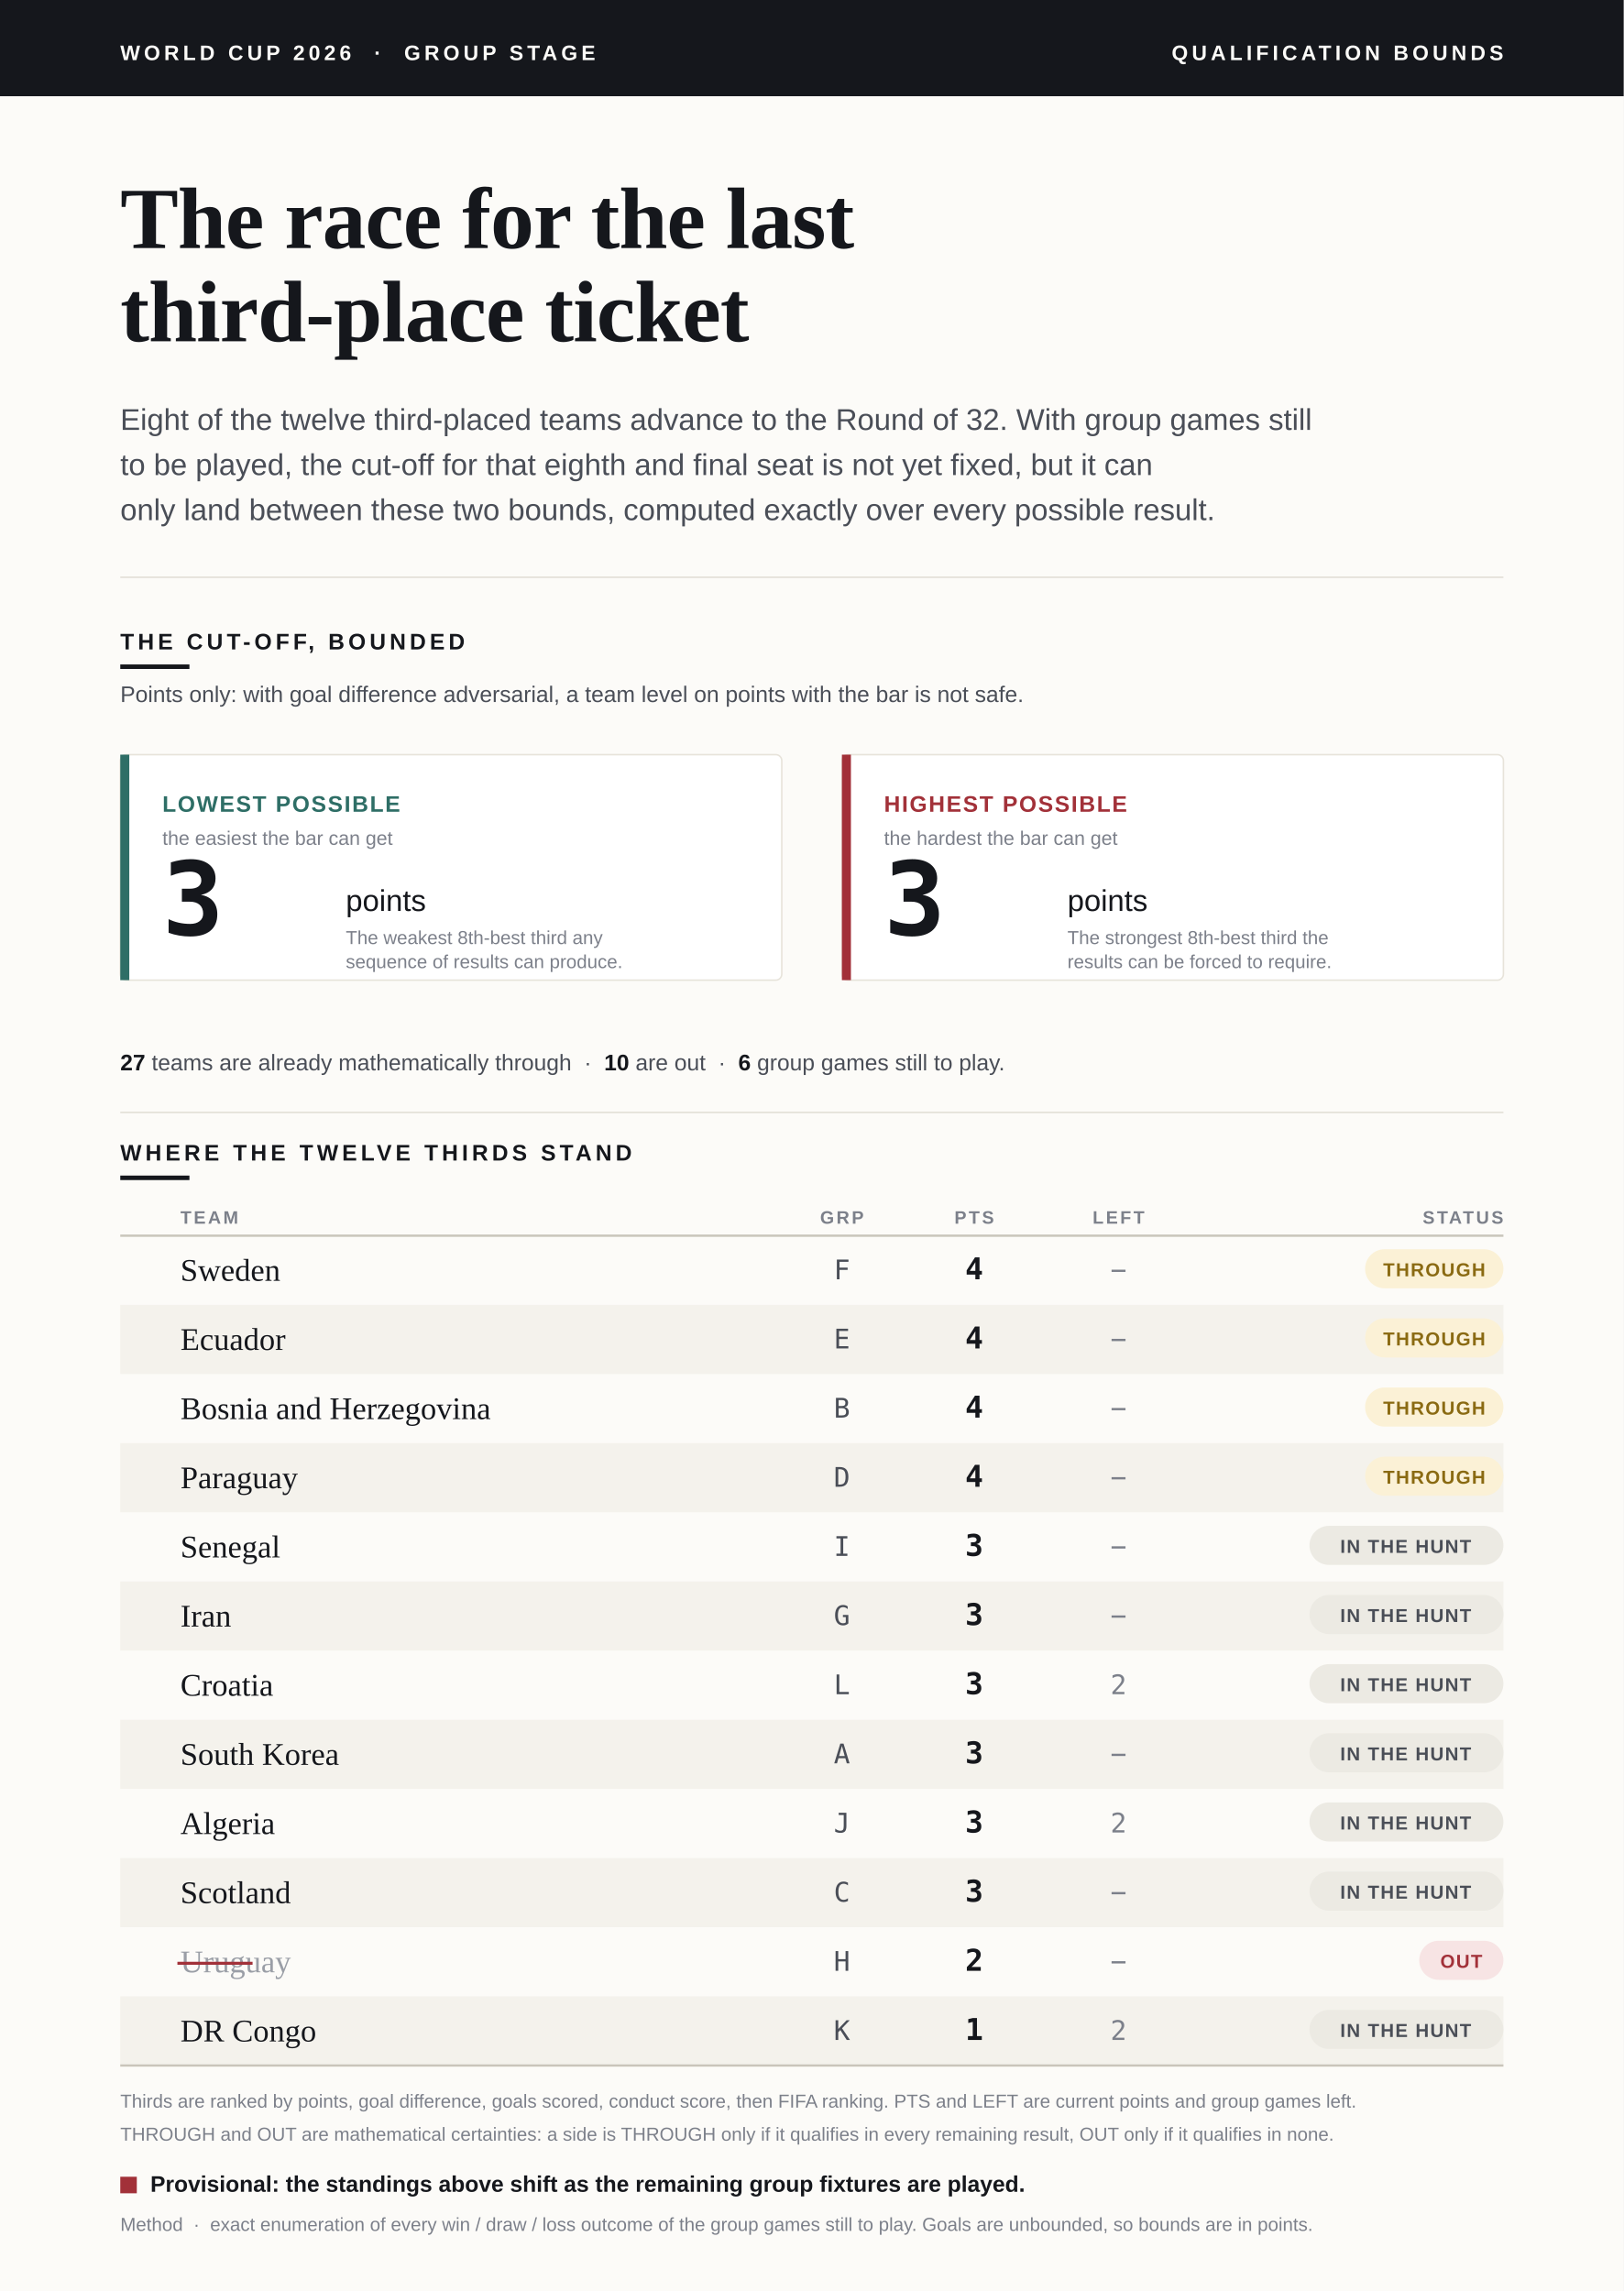
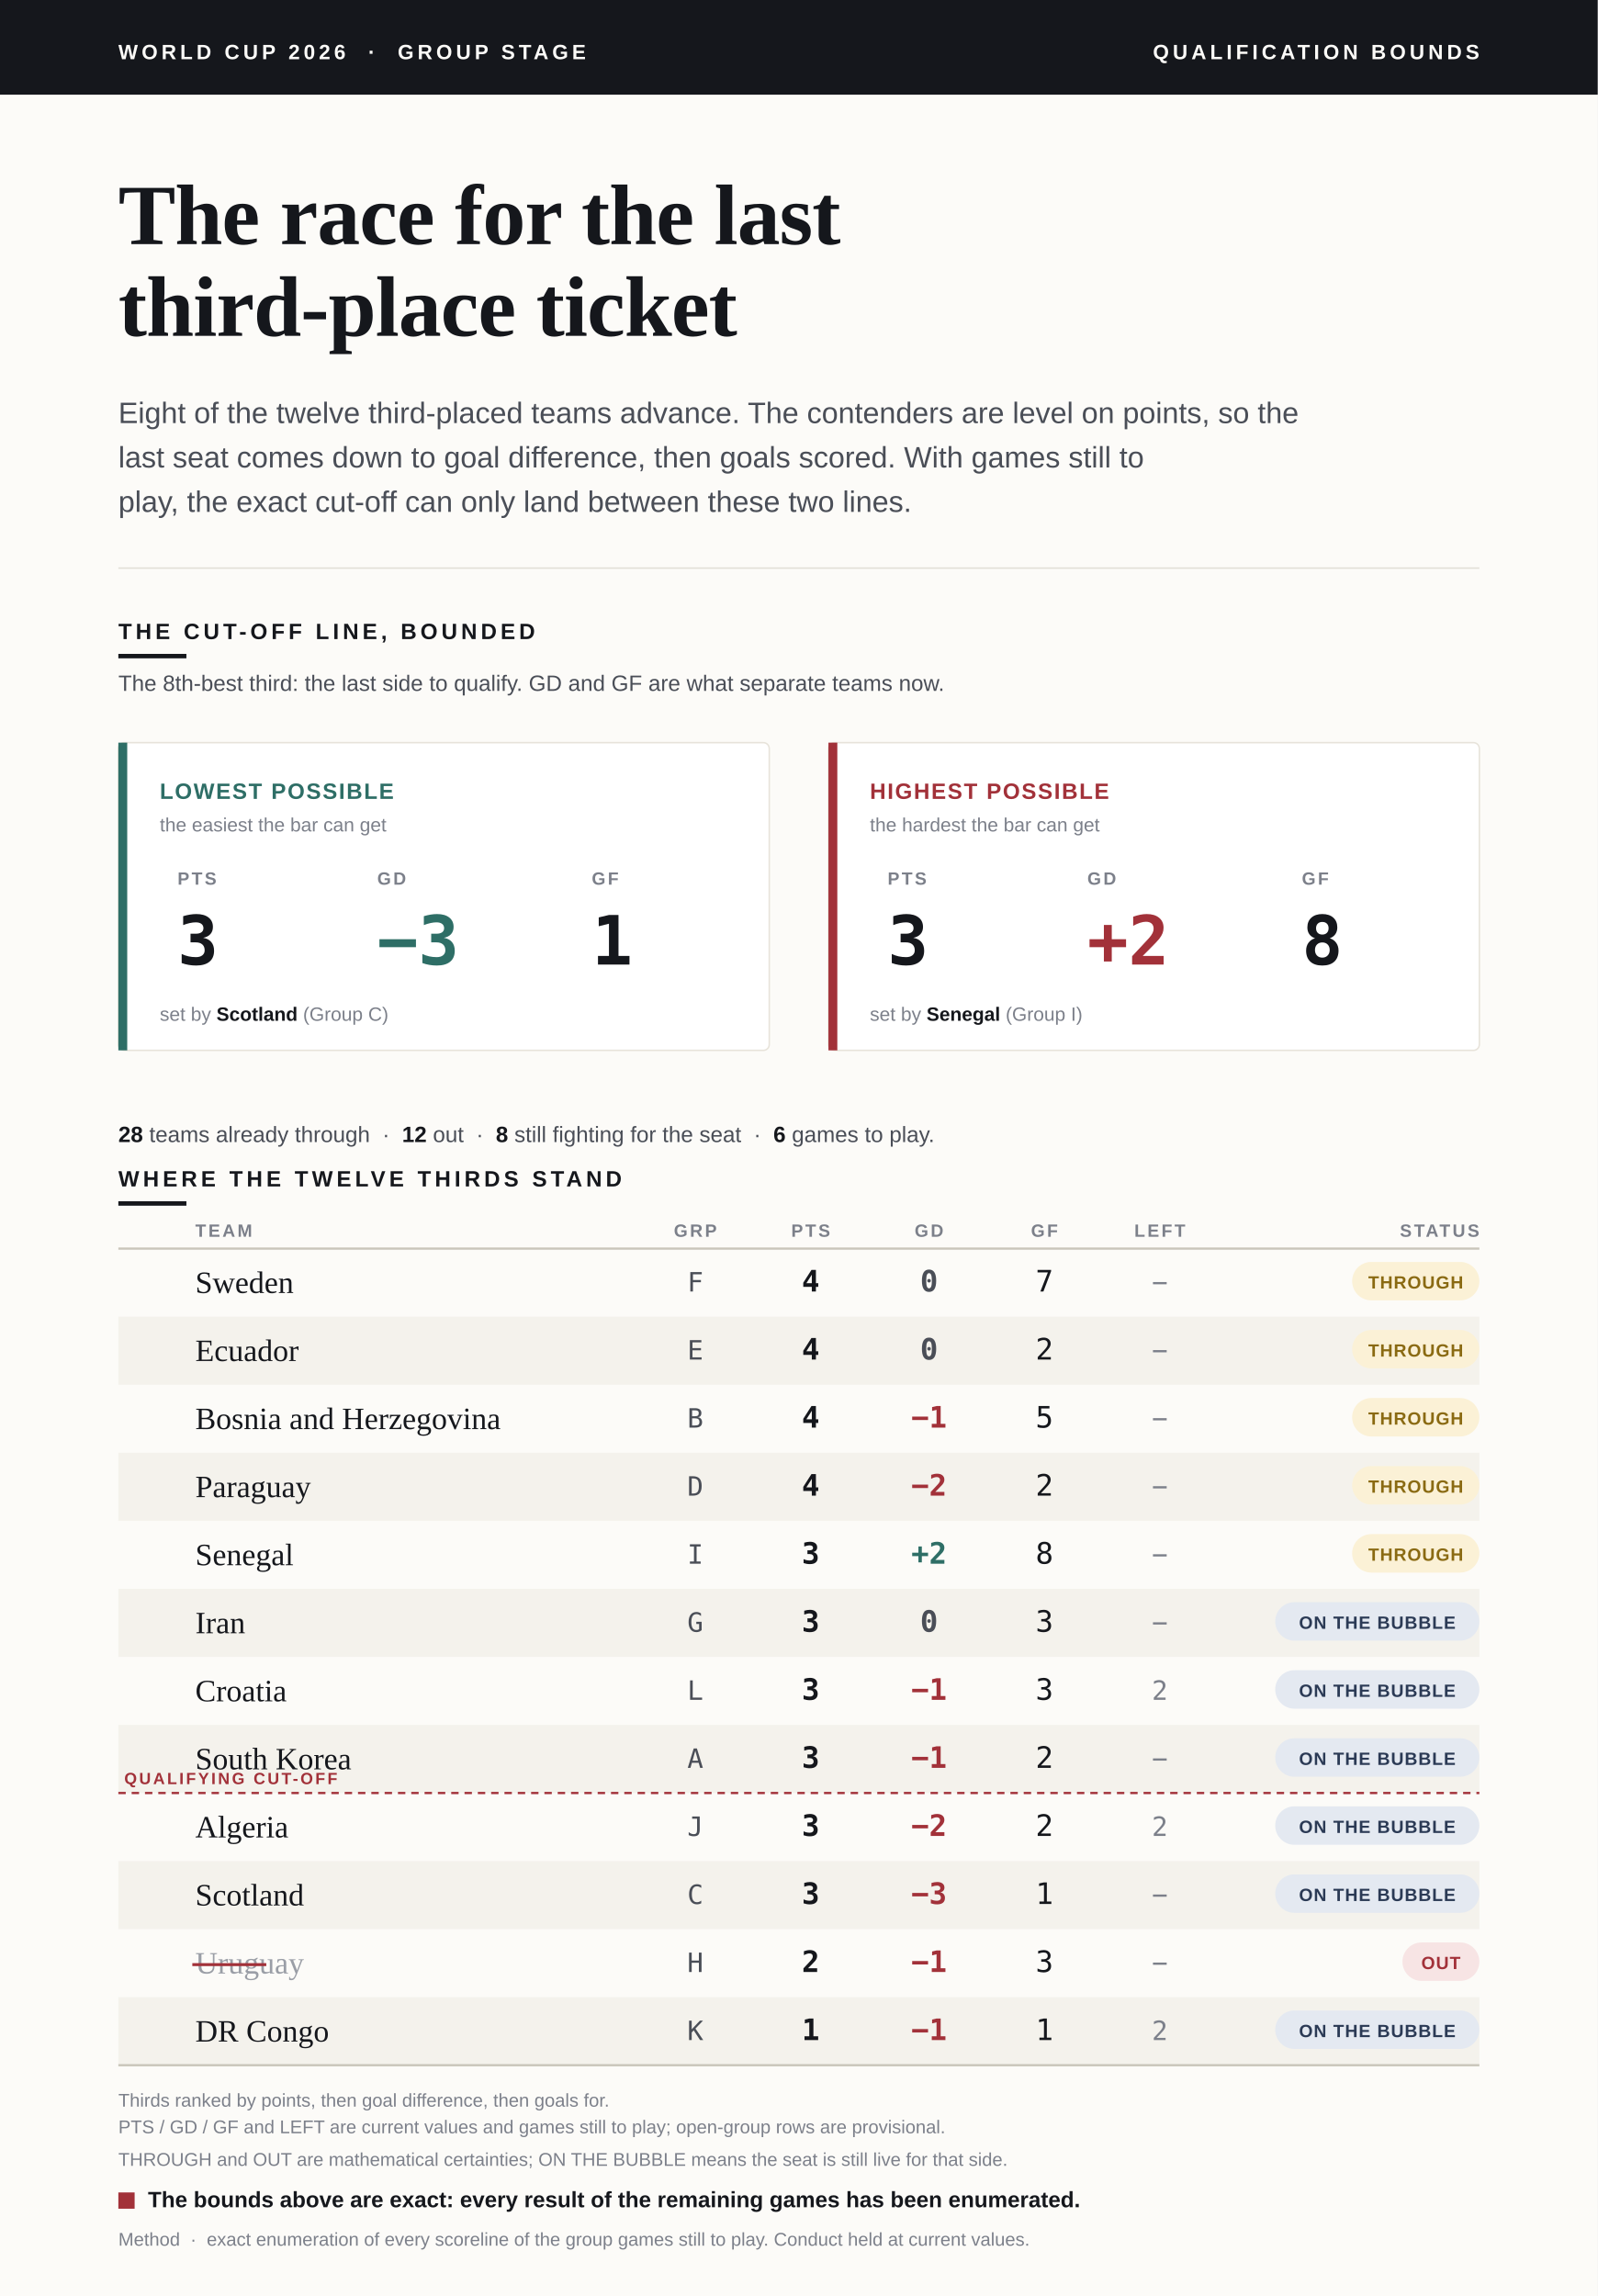
- <svg xmlns="http://www.w3.org/2000/svg" viewBox="0 0 1080 1524" font-family="Helvetica Neue, Arial, sans-serif">
+ <svg xmlns="http://www.w3.org/2000/svg" viewBox="0 0 1080 1552" font-family="Helvetica Neue, Arial, sans-serif">
  <defs>
    <style>.serif{font-family:Georgia,"Times New Roman",serif;}.sans{font-family:"Helvetica Neue",Arial,sans-serif;}.mono{font-family:ui-monospace,"SF Mono",Menlo,Consolas,monospace;}</style>
  </defs>
-   <rect x="0" y="0" width="1080" height="1524" fill="#FCFBF8" />
+   <rect x="0" y="0" width="1080" height="1552" fill="#FCFBF8" />
  <rect x="0" y="0" width="1080" height="64" fill="#15171C" />
  <text class="sans" x="80" y="40" fill="#FCFBF8" font-size="14" font-weight="700" letter-spacing="2.5">WORLD CUP 2026  ·  GROUP STAGE</text>
  <text class="sans" x="1000" y="40" fill="#FCFBF8" font-size="14" font-weight="700" letter-spacing="2.5" text-anchor="end">QUALIFICATION BOUNDS</text>
  <text class="serif" x="80" y="165" fill="#15171C" font-size="58" font-weight="700" letter-spacing="-0.5">The race for the last</text>
  <text class="serif" x="80" y="227" fill="#15171C" font-size="58" font-weight="700" letter-spacing="-0.5">third-place ticket</text>
-   <text class="sans" x="80" y="286" fill="#4A4E57" font-size="20">Eight of the twelve third-placed teams advance to the Round of 32. With group games still</text>
-   <text class="sans" x="80" y="316" fill="#4A4E57" font-size="20">to be played, the cut-off for that eighth and final seat is not yet fixed, but it can</text>
-   <text class="sans" x="80" y="346" fill="#4A4E57" font-size="20">only land between these two bounds, computed exactly over every possible result.</text>
+   <text class="sans" x="80" y="286" fill="#4A4E57" font-size="20">Eight of the twelve third-placed teams advance. The contenders are level on points, so the</text>
+   <text class="sans" x="80" y="316" fill="#4A4E57" font-size="20">last seat comes down to goal difference, then goals scored. With games still to</text>
+   <text class="sans" x="80" y="346" fill="#4A4E57" font-size="20">play, the exact cut-off can only land between these two lines.</text>
  <line x1="80" y1="384" x2="1000" y2="384" stroke="#E2DFD7" stroke-width="1" />
-   <text class="sans" x="80" y="432" fill="#15171C" font-size="15" font-weight="700" letter-spacing="2.5">THE CUT-OFF, BOUNDED</text>
+   <text class="sans" x="80" y="432" fill="#15171C" font-size="15" font-weight="700" letter-spacing="2.5">THE CUT-OFF LINE, BOUNDED</text>
  <rect x="80" y="442" width="46" height="3" fill="#15171C" />
-   <text class="sans" x="80" y="467" fill="#4A4E57" font-size="15">Points only: with goal difference adversarial, a team level on points with the bar is not safe.</text>
-   <rect x="80" y="502" width="440" height="150" rx="4" fill="#FFFFFF" stroke="#E7E3DA" stroke-width="1" />
-   <rect x="80" y="502" width="6" height="150" fill="#2E6E66" />
+   <text class="sans" x="80" y="467" fill="#4A4E57" font-size="15">The 8th-best third: the last side to qualify. GD and GF are what separate teams now.</text>
+   <rect x="80" y="502" width="440" height="208" rx="4" fill="#FFFFFF" stroke="#E7E3DA" stroke-width="1" />
+   <rect x="80" y="502" width="6" height="208" fill="#2E6E66" />
  <text class="sans" x="108" y="540" fill="#2E6E66" font-size="15" font-weight="700" letter-spacing="1">LOWEST POSSIBLE</text>
  <text class="sans" x="108" y="562" fill="#7C808A" font-size="13">the easiest the bar can get</text>
-   <text class="mono" x="108" y="622" fill="#15171C" font-size="68" font-weight="700">3</text>
-   <text class="sans" x="230" y="606" fill="#15171C" font-size="20">points</text>
-   <text class="sans" x="230" y="628" fill="#7C808A" font-size="12.5">The weakest 8th-best third any</text>
-   <text class="sans" x="230" y="644" fill="#7C808A" font-size="12.5">sequence of results can produce.</text>
-   <rect x="560" y="502" width="440" height="150" rx="4" fill="#FFFFFF" stroke="#E7E3DA" stroke-width="1" />
-   <rect x="560" y="502" width="6" height="150" fill="#A23139" />
+   <text class="sans" x="120" y="598" fill="#7C808A" font-size="12" font-weight="700" letter-spacing="1.5">PTS</text>
+   <text class="mono" x="120" y="652" fill="#15171C" font-size="46" font-weight="700">3</text>
+   <text class="sans" x="255" y="598" fill="#7C808A" font-size="12" font-weight="700" letter-spacing="1.5">GD</text>
+   <text class="mono" x="255" y="652" fill="#2E6E66" font-size="46" font-weight="700">−3</text>
+   <text class="sans" x="400" y="598" fill="#7C808A" font-size="12" font-weight="700" letter-spacing="1.5">GF</text>
+   <text class="mono" x="400" y="652" fill="#15171C" font-size="46" font-weight="700">1</text>
+   <text class="sans" x="108" y="690" fill="#7C808A" font-size="13">set by <tspan fill="#15171C" font-weight="700">Scotland</tspan> (Group C)</text>
+   <rect x="560" y="502" width="440" height="208" rx="4" fill="#FFFFFF" stroke="#E7E3DA" stroke-width="1" />
+   <rect x="560" y="502" width="6" height="208" fill="#A23139" />
  <text class="sans" x="588" y="540" fill="#A23139" font-size="15" font-weight="700" letter-spacing="1">HIGHEST POSSIBLE</text>
  <text class="sans" x="588" y="562" fill="#7C808A" font-size="13">the hardest the bar can get</text>
-   <text class="mono" x="588" y="622" fill="#15171C" font-size="68" font-weight="700">3</text>
-   <text class="sans" x="710" y="606" fill="#15171C" font-size="20">points</text>
-   <text class="sans" x="710" y="628" fill="#7C808A" font-size="12.5">The strongest 8th-best third the</text>
-   <text class="sans" x="710" y="644" fill="#7C808A" font-size="12.5">results can be forced to require.</text>
-   <text class="sans" x="80" y="712" fill="#4A4E57" font-size="15">
-     <tspan fill="#15171C" font-weight="700">27</tspan> teams are already mathematically through  ·  <tspan fill="#15171C" font-weight="700">10</tspan> are out  ·  <tspan fill="#15171C" font-weight="700">6</tspan> group games still to play.</text>
-   <line x1="80" y1="740" x2="1000" y2="740" stroke="#E2DFD7" stroke-width="1" />
-   <text class="sans" x="80" y="772" fill="#15171C" font-size="15" font-weight="700" letter-spacing="2.5">WHERE THE TWELVE THIRDS STAND</text>
-   <rect x="80" y="782" width="46" height="3" fill="#15171C" />
-   <text class="sans" x="120" y="814" fill="#7C808A" font-size="12" font-weight="700" letter-spacing="1.5">TEAM</text>
-   <text class="sans" x="560" y="814" fill="#7C808A" font-size="12" font-weight="700" letter-spacing="1.5" text-anchor="middle">GRP</text>
-   <text class="sans" x="648" y="814" fill="#7C808A" font-size="12" font-weight="700" letter-spacing="1.5" text-anchor="middle">PTS</text>
-   <text class="sans" x="744" y="814" fill="#7C808A" font-size="12" font-weight="700" letter-spacing="1.5" text-anchor="middle">LEFT</text>
-   <text class="sans" x="1000" y="814" fill="#7C808A" font-size="12" font-weight="700" letter-spacing="1.5" text-anchor="end">STATUS</text>
-   <line x1="80" y1="822" x2="1000" y2="822" stroke="#C9C5BA" stroke-width="1.5" />
-   <text class="serif" x="120" y="852.0" fill="#15171C" font-size="21">Sweden</text>
-   <text class="mono" x="560" y="851.0" fill="#4A4E57" font-size="18" text-anchor="middle">F</text>
-   <text class="mono" x="648" y="851.0" fill="#15171C" font-size="20" font-weight="700" text-anchor="middle">4</text>
-   <text class="mono" x="744" y="851.0" fill="#7C808A" font-size="18" text-anchor="middle">−</text>
-   <rect x="908" y="831" width="92" height="26" rx="13" fill="#FBF1D6" />
-   <text class="sans" x="954" y="849" fill="#8A6A12" font-size="12.5" font-weight="700" letter-spacing="0.8" text-anchor="middle">THROUGH</text>
-   <rect x="80" y="868" width="920" height="46" fill="#F4F2EC" />
-   <text class="serif" x="120" y="898.0" fill="#15171C" font-size="21">Ecuador</text>
-   <text class="mono" x="560" y="897.0" fill="#4A4E57" font-size="18" text-anchor="middle">E</text>
-   <text class="mono" x="648" y="897.0" fill="#15171C" font-size="20" font-weight="700" text-anchor="middle">4</text>
-   <text class="mono" x="744" y="897.0" fill="#7C808A" font-size="18" text-anchor="middle">−</text>
-   <rect x="908" y="877" width="92" height="26" rx="13" fill="#FBF1D6" />
-   <text class="sans" x="954" y="895" fill="#8A6A12" font-size="12.5" font-weight="700" letter-spacing="0.8" text-anchor="middle">THROUGH</text>
-   <text class="serif" x="120" y="944.0" fill="#15171C" font-size="21">Bosnia and Herzegovina</text>
-   <text class="mono" x="560" y="943.0" fill="#4A4E57" font-size="18" text-anchor="middle">B</text>
-   <text class="mono" x="648" y="943.0" fill="#15171C" font-size="20" font-weight="700" text-anchor="middle">4</text>
-   <text class="mono" x="744" y="943.0" fill="#7C808A" font-size="18" text-anchor="middle">−</text>
-   <rect x="908" y="923" width="92" height="26" rx="13" fill="#FBF1D6" />
-   <text class="sans" x="954" y="941" fill="#8A6A12" font-size="12.5" font-weight="700" letter-spacing="0.8" text-anchor="middle">THROUGH</text>
-   <rect x="80" y="960" width="920" height="46" fill="#F4F2EC" />
-   <text class="serif" x="120" y="990.0" fill="#15171C" font-size="21">Paraguay</text>
-   <text class="mono" x="560" y="989.0" fill="#4A4E57" font-size="18" text-anchor="middle">D</text>
-   <text class="mono" x="648" y="989.0" fill="#15171C" font-size="20" font-weight="700" text-anchor="middle">4</text>
-   <text class="mono" x="744" y="989.0" fill="#7C808A" font-size="18" text-anchor="middle">−</text>
-   <rect x="908" y="969" width="92" height="26" rx="13" fill="#FBF1D6" />
-   <text class="sans" x="954" y="987" fill="#8A6A12" font-size="12.5" font-weight="700" letter-spacing="0.8" text-anchor="middle">THROUGH</text>
-   <text class="serif" x="120" y="1036.0" fill="#15171C" font-size="21">Senegal</text>
-   <text class="mono" x="560" y="1035.0" fill="#4A4E57" font-size="18" text-anchor="middle">I</text>
-   <text class="mono" x="648" y="1035.0" fill="#15171C" font-size="20" font-weight="700" text-anchor="middle">3</text>
-   <text class="mono" x="744" y="1035.0" fill="#7C808A" font-size="18" text-anchor="middle">−</text>
-   <rect x="871" y="1015" width="129" height="26" rx="13" fill="#ECEAE3" />
-   <text class="sans" x="935" y="1033" fill="#4A4E57" font-size="12.5" font-weight="700" letter-spacing="0.8" text-anchor="middle">IN THE HUNT</text>
-   <rect x="80" y="1052" width="920" height="46" fill="#F4F2EC" />
-   <text class="serif" x="120" y="1082.0" fill="#15171C" font-size="21">Iran</text>
-   <text class="mono" x="560" y="1081.0" fill="#4A4E57" font-size="18" text-anchor="middle">G</text>
-   <text class="mono" x="648" y="1081.0" fill="#15171C" font-size="20" font-weight="700" text-anchor="middle">3</text>
-   <text class="mono" x="744" y="1081.0" fill="#7C808A" font-size="18" text-anchor="middle">−</text>
-   <rect x="871" y="1061" width="129" height="26" rx="13" fill="#ECEAE3" />
-   <text class="sans" x="935" y="1079" fill="#4A4E57" font-size="12.5" font-weight="700" letter-spacing="0.8" text-anchor="middle">IN THE HUNT</text>
-   <text class="serif" x="120" y="1128.0" fill="#15171C" font-size="21">Croatia</text>
-   <text class="mono" x="560" y="1127.0" fill="#4A4E57" font-size="18" text-anchor="middle">L</text>
-   <text class="mono" x="648" y="1127.0" fill="#15171C" font-size="20" font-weight="700" text-anchor="middle">3</text>
-   <text class="mono" x="744" y="1127.0" fill="#7C808A" font-size="18" text-anchor="middle">2</text>
-   <rect x="871" y="1107" width="129" height="26" rx="13" fill="#ECEAE3" />
-   <text class="sans" x="935" y="1125" fill="#4A4E57" font-size="12.5" font-weight="700" letter-spacing="0.8" text-anchor="middle">IN THE HUNT</text>
-   <rect x="80" y="1144" width="920" height="46" fill="#F4F2EC" />
-   <text class="serif" x="120" y="1174.0" fill="#15171C" font-size="21">South Korea</text>
-   <text class="mono" x="560" y="1173.0" fill="#4A4E57" font-size="18" text-anchor="middle">A</text>
-   <text class="mono" x="648" y="1173.0" fill="#15171C" font-size="20" font-weight="700" text-anchor="middle">3</text>
-   <text class="mono" x="744" y="1173.0" fill="#7C808A" font-size="18" text-anchor="middle">−</text>
-   <rect x="871" y="1153" width="129" height="26" rx="13" fill="#ECEAE3" />
-   <text class="sans" x="935" y="1171" fill="#4A4E57" font-size="12.5" font-weight="700" letter-spacing="0.8" text-anchor="middle">IN THE HUNT</text>
-   <text class="serif" x="120" y="1220.0" fill="#15171C" font-size="21">Algeria</text>
-   <text class="mono" x="560" y="1219.0" fill="#4A4E57" font-size="18" text-anchor="middle">J</text>
-   <text class="mono" x="648" y="1219.0" fill="#15171C" font-size="20" font-weight="700" text-anchor="middle">3</text>
-   <text class="mono" x="744" y="1219.0" fill="#7C808A" font-size="18" text-anchor="middle">2</text>
-   <rect x="871" y="1199" width="129" height="26" rx="13" fill="#ECEAE3" />
-   <text class="sans" x="935" y="1217" fill="#4A4E57" font-size="12.5" font-weight="700" letter-spacing="0.8" text-anchor="middle">IN THE HUNT</text>
-   <rect x="80" y="1236" width="920" height="46" fill="#F4F2EC" />
-   <text class="serif" x="120" y="1266.0" fill="#15171C" font-size="21">Scotland</text>
-   <text class="mono" x="560" y="1265.0" fill="#4A4E57" font-size="18" text-anchor="middle">C</text>
-   <text class="mono" x="648" y="1265.0" fill="#15171C" font-size="20" font-weight="700" text-anchor="middle">3</text>
-   <text class="mono" x="744" y="1265.0" fill="#7C808A" font-size="18" text-anchor="middle">−</text>
-   <rect x="871" y="1245" width="129" height="26" rx="13" fill="#ECEAE3" />
-   <text class="sans" x="935" y="1263" fill="#4A4E57" font-size="12.5" font-weight="700" letter-spacing="0.8" text-anchor="middle">IN THE HUNT</text>
-   <text class="serif" x="120" y="1312.0" fill="#9A9EA6" font-size="21">Uruguay</text>
-   <line x1="118" y1="1306.0" x2="168" y2="1306.0" stroke="#A23139" stroke-width="2" />
-   <text class="mono" x="560" y="1311.0" fill="#4A4E57" font-size="18" text-anchor="middle">H</text>
-   <text class="mono" x="648" y="1311.0" fill="#15171C" font-size="20" font-weight="700" text-anchor="middle">2</text>
-   <text class="mono" x="744" y="1311.0" fill="#7C808A" font-size="18" text-anchor="middle">−</text>
-   <rect x="944" y="1291" width="56" height="26" rx="13" fill="#F7E4E4" />
-   <text class="sans" x="972" y="1309" fill="#A23139" font-size="12.5" font-weight="700" letter-spacing="0.8" text-anchor="middle">OUT</text>
-   <rect x="80" y="1328" width="920" height="46" fill="#F4F2EC" />
-   <text class="serif" x="120" y="1358.0" fill="#15171C" font-size="21">DR Congo</text>
-   <text class="mono" x="560" y="1357.0" fill="#4A4E57" font-size="18" text-anchor="middle">K</text>
-   <text class="mono" x="648" y="1357.0" fill="#15171C" font-size="20" font-weight="700" text-anchor="middle">1</text>
-   <text class="mono" x="744" y="1357.0" fill="#7C808A" font-size="18" text-anchor="middle">2</text>
-   <rect x="871" y="1337" width="129" height="26" rx="13" fill="#ECEAE3" />
-   <text class="sans" x="935" y="1355" fill="#4A4E57" font-size="12.5" font-weight="700" letter-spacing="0.8" text-anchor="middle">IN THE HUNT</text>
-   <line x1="80" y1="1374" x2="1000" y2="1374" stroke="#C9C5BA" stroke-width="1.5" />
-   <text class="sans" x="80" y="1402" fill="#7C808A" font-size="12.5">Thirds are ranked by points, goal difference, goals scored, conduct score, then FIFA ranking. PTS and LEFT are current points and group games left.</text>
-   <text class="sans" x="80" y="1424" fill="#7C808A" font-size="12.5">THROUGH and OUT are mathematical certainties: a side is THROUGH only if it qualifies in every remaining result, OUT only if it qualifies in none.</text>
-   <rect x="80" y="1448" width="11" height="11" fill="#A23139" />
-   <text class="sans" x="100" y="1458" fill="#15171C" font-size="15" font-weight="700">Provisional: the standings above shift as the remaining group fixtures are played.</text>
-   <text class="sans" x="80" y="1484" fill="#7C808A" font-size="12.5">Method  ·  exact enumeration of every win / draw / loss outcome of the group games still to play. Goals are unbounded, so bounds are in points.</text>
+   <text class="sans" x="600" y="598" fill="#7C808A" font-size="12" font-weight="700" letter-spacing="1.5">PTS</text>
+   <text class="mono" x="600" y="652" fill="#15171C" font-size="46" font-weight="700">3</text>
+   <text class="sans" x="735" y="598" fill="#7C808A" font-size="12" font-weight="700" letter-spacing="1.5">GD</text>
+   <text class="mono" x="735" y="652" fill="#A23139" font-size="46" font-weight="700">+2</text>
+   <text class="sans" x="880" y="598" fill="#7C808A" font-size="12" font-weight="700" letter-spacing="1.5">GF</text>
+   <text class="mono" x="880" y="652" fill="#15171C" font-size="46" font-weight="700">8</text>
+   <text class="sans" x="588" y="690" fill="#7C808A" font-size="13">set by <tspan fill="#15171C" font-weight="700">Senegal</tspan> (Group I)</text>
+   <text class="sans" x="80" y="772" fill="#4A4E57" font-size="15">
+     <tspan fill="#15171C" font-weight="700">28</tspan> teams already through  ·  <tspan fill="#15171C" font-weight="700">12</tspan> out  ·  <tspan fill="#15171C" font-weight="700">8</tspan> still fighting for the seat  ·  <tspan fill="#15171C" font-weight="700">6</tspan> games to play.</text>
+   <text class="sans" x="80" y="802" fill="#15171C" font-size="15" font-weight="700" letter-spacing="2.5">WHERE THE TWELVE THIRDS STAND</text>
+   <rect x="80" y="812" width="46" height="3" fill="#15171C" />
+   <text class="sans" x="132" y="836" fill="#7C808A" font-size="12" font-weight="700" letter-spacing="1.5" text-anchor="start">TEAM</text>
+   <text class="sans" x="470" y="836" fill="#7C808A" font-size="12" font-weight="700" letter-spacing="1.5" text-anchor="middle">GRP</text>
+   <text class="sans" x="548" y="836" fill="#7C808A" font-size="12" font-weight="700" letter-spacing="1.5" text-anchor="middle">PTS</text>
+   <text class="sans" x="628" y="836" fill="#7C808A" font-size="12" font-weight="700" letter-spacing="1.5" text-anchor="middle">GD</text>
+   <text class="sans" x="706" y="836" fill="#7C808A" font-size="12" font-weight="700" letter-spacing="1.5" text-anchor="middle">GF</text>
+   <text class="sans" x="784" y="836" fill="#7C808A" font-size="12" font-weight="700" letter-spacing="1.5" text-anchor="middle">LEFT</text>
+   <text class="sans" x="1000" y="836" fill="#7C808A" font-size="12" font-weight="700" letter-spacing="1.5" text-anchor="end">STATUS</text>
+   <line x1="80" y1="844" x2="1000" y2="844" stroke="#C9C5BA" stroke-width="1.5" />
+   <text class="serif" x="132" y="874.0" fill="#15171C" font-size="21">Sweden</text>
+   <text class="mono" x="470" y="873.0" fill="#4A4E57" font-size="18" text-anchor="middle">F</text>
+   <text class="mono" x="548" y="873.0" fill="#15171C" font-size="20" font-weight="700" text-anchor="middle">4</text>
+   <text class="mono" x="628" y="873.0" fill="#4A4E57" font-size="20" font-weight="700" text-anchor="middle">0</text>
+   <text class="mono" x="706" y="873.0" fill="#15171C" font-size="20" text-anchor="middle">7</text>
+   <text class="mono" x="784" y="873.0" fill="#7C808A" font-size="18" text-anchor="middle">−</text>
+   <rect x="914" y="853" width="86" height="26" rx="13" fill="#FBF1D6" />
+   <text class="sans" x="957" y="871" fill="#8A6A12" font-size="12" font-weight="700" letter-spacing="0.6" text-anchor="middle">THROUGH</text>
+   <rect x="80" y="890" width="920" height="46" fill="#F4F2EC" />
+   <text class="serif" x="132" y="920.0" fill="#15171C" font-size="21">Ecuador</text>
+   <text class="mono" x="470" y="919.0" fill="#4A4E57" font-size="18" text-anchor="middle">E</text>
+   <text class="mono" x="548" y="919.0" fill="#15171C" font-size="20" font-weight="700" text-anchor="middle">4</text>
+   <text class="mono" x="628" y="919.0" fill="#4A4E57" font-size="20" font-weight="700" text-anchor="middle">0</text>
+   <text class="mono" x="706" y="919.0" fill="#15171C" font-size="20" text-anchor="middle">2</text>
+   <text class="mono" x="784" y="919.0" fill="#7C808A" font-size="18" text-anchor="middle">−</text>
+   <rect x="914" y="899" width="86" height="26" rx="13" fill="#FBF1D6" />
+   <text class="sans" x="957" y="917" fill="#8A6A12" font-size="12" font-weight="700" letter-spacing="0.6" text-anchor="middle">THROUGH</text>
+   <text class="serif" x="132" y="966.0" fill="#15171C" font-size="21">Bosnia and Herzegovina</text>
+   <text class="mono" x="470" y="965.0" fill="#4A4E57" font-size="18" text-anchor="middle">B</text>
+   <text class="mono" x="548" y="965.0" fill="#15171C" font-size="20" font-weight="700" text-anchor="middle">4</text>
+   <text class="mono" x="628" y="965.0" fill="#A23139" font-size="20" font-weight="700" text-anchor="middle">−1</text>
+   <text class="mono" x="706" y="965.0" fill="#15171C" font-size="20" text-anchor="middle">5</text>
+   <text class="mono" x="784" y="965.0" fill="#7C808A" font-size="18" text-anchor="middle">−</text>
+   <rect x="914" y="945" width="86" height="26" rx="13" fill="#FBF1D6" />
+   <text class="sans" x="957" y="963" fill="#8A6A12" font-size="12" font-weight="700" letter-spacing="0.6" text-anchor="middle">THROUGH</text>
+   <rect x="80" y="982" width="920" height="46" fill="#F4F2EC" />
+   <text class="serif" x="132" y="1012.0" fill="#15171C" font-size="21">Paraguay</text>
+   <text class="mono" x="470" y="1011.0" fill="#4A4E57" font-size="18" text-anchor="middle">D</text>
+   <text class="mono" x="548" y="1011.0" fill="#15171C" font-size="20" font-weight="700" text-anchor="middle">4</text>
+   <text class="mono" x="628" y="1011.0" fill="#A23139" font-size="20" font-weight="700" text-anchor="middle">−2</text>
+   <text class="mono" x="706" y="1011.0" fill="#15171C" font-size="20" text-anchor="middle">2</text>
+   <text class="mono" x="784" y="1011.0" fill="#7C808A" font-size="18" text-anchor="middle">−</text>
+   <rect x="914" y="991" width="86" height="26" rx="13" fill="#FBF1D6" />
+   <text class="sans" x="957" y="1009" fill="#8A6A12" font-size="12" font-weight="700" letter-spacing="0.6" text-anchor="middle">THROUGH</text>
+   <text class="serif" x="132" y="1058.0" fill="#15171C" font-size="21">Senegal</text>
+   <text class="mono" x="470" y="1057.0" fill="#4A4E57" font-size="18" text-anchor="middle">I</text>
+   <text class="mono" x="548" y="1057.0" fill="#15171C" font-size="20" font-weight="700" text-anchor="middle">3</text>
+   <text class="mono" x="628" y="1057.0" fill="#2E6E66" font-size="20" font-weight="700" text-anchor="middle">+2</text>
+   <text class="mono" x="706" y="1057.0" fill="#15171C" font-size="20" text-anchor="middle">8</text>
+   <text class="mono" x="784" y="1057.0" fill="#7C808A" font-size="18" text-anchor="middle">−</text>
+   <rect x="914" y="1037" width="86" height="26" rx="13" fill="#FBF1D6" />
+   <text class="sans" x="957" y="1055" fill="#8A6A12" font-size="12" font-weight="700" letter-spacing="0.6" text-anchor="middle">THROUGH</text>
+   <rect x="80" y="1074" width="920" height="46" fill="#F4F2EC" />
+   <text class="serif" x="132" y="1104.0" fill="#15171C" font-size="21">Iran</text>
+   <text class="mono" x="470" y="1103.0" fill="#4A4E57" font-size="18" text-anchor="middle">G</text>
+   <text class="mono" x="548" y="1103.0" fill="#15171C" font-size="20" font-weight="700" text-anchor="middle">3</text>
+   <text class="mono" x="628" y="1103.0" fill="#4A4E57" font-size="20" font-weight="700" text-anchor="middle">0</text>
+   <text class="mono" x="706" y="1103.0" fill="#15171C" font-size="20" text-anchor="middle">3</text>
+   <text class="mono" x="784" y="1103.0" fill="#7C808A" font-size="18" text-anchor="middle">−</text>
+   <rect x="862" y="1083" width="138" height="26" rx="13" fill="#E4E9F1" />
+   <text class="sans" x="931" y="1101" fill="#2B3A55" font-size="12" font-weight="700" letter-spacing="0.6" text-anchor="middle">ON THE BUBBLE</text>
+   <text class="serif" x="132" y="1150.0" fill="#15171C" font-size="21">Croatia</text>
+   <text class="mono" x="470" y="1149.0" fill="#4A4E57" font-size="18" text-anchor="middle">L</text>
+   <text class="mono" x="548" y="1149.0" fill="#15171C" font-size="20" font-weight="700" text-anchor="middle">3</text>
+   <text class="mono" x="628" y="1149.0" fill="#A23139" font-size="20" font-weight="700" text-anchor="middle">−1</text>
+   <text class="mono" x="706" y="1149.0" fill="#15171C" font-size="20" text-anchor="middle">3</text>
+   <text class="mono" x="784" y="1149.0" fill="#7C808A" font-size="18" text-anchor="middle">2</text>
+   <rect x="862" y="1129" width="138" height="26" rx="13" fill="#E4E9F1" />
+   <text class="sans" x="931" y="1147" fill="#2B3A55" font-size="12" font-weight="700" letter-spacing="0.6" text-anchor="middle">ON THE BUBBLE</text>
+   <rect x="80" y="1166" width="920" height="46" fill="#F4F2EC" />
+   <text class="serif" x="132" y="1196.0" fill="#15171C" font-size="21">South Korea</text>
+   <text class="mono" x="470" y="1195.0" fill="#4A4E57" font-size="18" text-anchor="middle">A</text>
+   <text class="mono" x="548" y="1195.0" fill="#15171C" font-size="20" font-weight="700" text-anchor="middle">3</text>
+   <text class="mono" x="628" y="1195.0" fill="#A23139" font-size="20" font-weight="700" text-anchor="middle">−1</text>
+   <text class="mono" x="706" y="1195.0" fill="#15171C" font-size="20" text-anchor="middle">2</text>
+   <text class="mono" x="784" y="1195.0" fill="#7C808A" font-size="18" text-anchor="middle">−</text>
+   <rect x="862" y="1175" width="138" height="26" rx="13" fill="#E4E9F1" />
+   <text class="sans" x="931" y="1193" fill="#2B3A55" font-size="12" font-weight="700" letter-spacing="0.6" text-anchor="middle">ON THE BUBBLE</text>
+   <line x1="80" y1="1212" x2="1000" y2="1212" stroke="#A23139" stroke-width="1.5" stroke-dasharray="5 4" />
+   <text class="sans" x="84" y="1206" fill="#A23139" font-size="11" font-weight="700" letter-spacing="1.5" text-anchor="start">QUALIFYING CUT-OFF</text>
+   <text class="serif" x="132" y="1242.0" fill="#15171C" font-size="21">Algeria</text>
+   <text class="mono" x="470" y="1241.0" fill="#4A4E57" font-size="18" text-anchor="middle">J</text>
+   <text class="mono" x="548" y="1241.0" fill="#15171C" font-size="20" font-weight="700" text-anchor="middle">3</text>
+   <text class="mono" x="628" y="1241.0" fill="#A23139" font-size="20" font-weight="700" text-anchor="middle">−2</text>
+   <text class="mono" x="706" y="1241.0" fill="#15171C" font-size="20" text-anchor="middle">2</text>
+   <text class="mono" x="784" y="1241.0" fill="#7C808A" font-size="18" text-anchor="middle">2</text>
+   <rect x="862" y="1221" width="138" height="26" rx="13" fill="#E4E9F1" />
+   <text class="sans" x="931" y="1239" fill="#2B3A55" font-size="12" font-weight="700" letter-spacing="0.6" text-anchor="middle">ON THE BUBBLE</text>
+   <rect x="80" y="1258" width="920" height="46" fill="#F4F2EC" />
+   <text class="serif" x="132" y="1288.0" fill="#15171C" font-size="21">Scotland</text>
+   <text class="mono" x="470" y="1287.0" fill="#4A4E57" font-size="18" text-anchor="middle">C</text>
+   <text class="mono" x="548" y="1287.0" fill="#15171C" font-size="20" font-weight="700" text-anchor="middle">3</text>
+   <text class="mono" x="628" y="1287.0" fill="#A23139" font-size="20" font-weight="700" text-anchor="middle">−3</text>
+   <text class="mono" x="706" y="1287.0" fill="#15171C" font-size="20" text-anchor="middle">1</text>
+   <text class="mono" x="784" y="1287.0" fill="#7C808A" font-size="18" text-anchor="middle">−</text>
+   <rect x="862" y="1267" width="138" height="26" rx="13" fill="#E4E9F1" />
+   <text class="sans" x="931" y="1285" fill="#2B3A55" font-size="12" font-weight="700" letter-spacing="0.6" text-anchor="middle">ON THE BUBBLE</text>
+   <text class="serif" x="132" y="1334.0" fill="#9A9EA6" font-size="21">Uruguay</text>
+   <line x1="130" y1="1328.0" x2="180" y2="1328.0" stroke="#A23139" stroke-width="2" />
+   <text class="mono" x="470" y="1333.0" fill="#4A4E57" font-size="18" text-anchor="middle">H</text>
+   <text class="mono" x="548" y="1333.0" fill="#15171C" font-size="20" font-weight="700" text-anchor="middle">2</text>
+   <text class="mono" x="628" y="1333.0" fill="#A23139" font-size="20" font-weight="700" text-anchor="middle">−1</text>
+   <text class="mono" x="706" y="1333.0" fill="#15171C" font-size="20" text-anchor="middle">3</text>
+   <text class="mono" x="784" y="1333.0" fill="#7C808A" font-size="18" text-anchor="middle">−</text>
+   <rect x="948" y="1313" width="52" height="26" rx="13" fill="#F7E4E4" />
+   <text class="sans" x="974" y="1331" fill="#A23139" font-size="12" font-weight="700" letter-spacing="0.6" text-anchor="middle">OUT</text>
+   <rect x="80" y="1350" width="920" height="46" fill="#F4F2EC" />
+   <text class="serif" x="132" y="1380.0" fill="#15171C" font-size="21">DR Congo</text>
+   <text class="mono" x="470" y="1379.0" fill="#4A4E57" font-size="18" text-anchor="middle">K</text>
+   <text class="mono" x="548" y="1379.0" fill="#15171C" font-size="20" font-weight="700" text-anchor="middle">1</text>
+   <text class="mono" x="628" y="1379.0" fill="#A23139" font-size="20" font-weight="700" text-anchor="middle">−1</text>
+   <text class="mono" x="706" y="1379.0" fill="#15171C" font-size="20" text-anchor="middle">1</text>
+   <text class="mono" x="784" y="1379.0" fill="#7C808A" font-size="18" text-anchor="middle">2</text>
+   <rect x="862" y="1359" width="138" height="26" rx="13" fill="#E4E9F1" />
+   <text class="sans" x="931" y="1377" fill="#2B3A55" font-size="12" font-weight="700" letter-spacing="0.6" text-anchor="middle">ON THE BUBBLE</text>
+   <line x1="80" y1="1396" x2="1000" y2="1396" stroke="#C9C5BA" stroke-width="1.5" />
+   <text class="sans" x="80" y="1424" fill="#7C808A" font-size="12.5">Thirds ranked by points, then goal difference, then goals for.</text>
+   <text class="sans" x="80" y="1442" fill="#7C808A" font-size="12.5">PTS / GD / GF and LEFT are current values and games still to play; open-group rows are provisional.</text>
+   <text class="sans" x="80" y="1464" fill="#7C808A" font-size="12.5">THROUGH and OUT are mathematical certainties; ON THE BUBBLE means the seat is still live for that side.</text>
+   <rect x="80" y="1482" width="11" height="11" fill="#A23139" />
+   <text class="sans" x="100" y="1492" fill="#15171C" font-size="15" font-weight="700">The bounds above are exact: every result of the remaining games has been enumerated.</text>
+   <text class="sans" x="80" y="1518" fill="#7C808A" font-size="12.5">Method  ·  exact enumeration of every scoreline of the group games still to play. Conduct held at current values.</text>
</svg>
